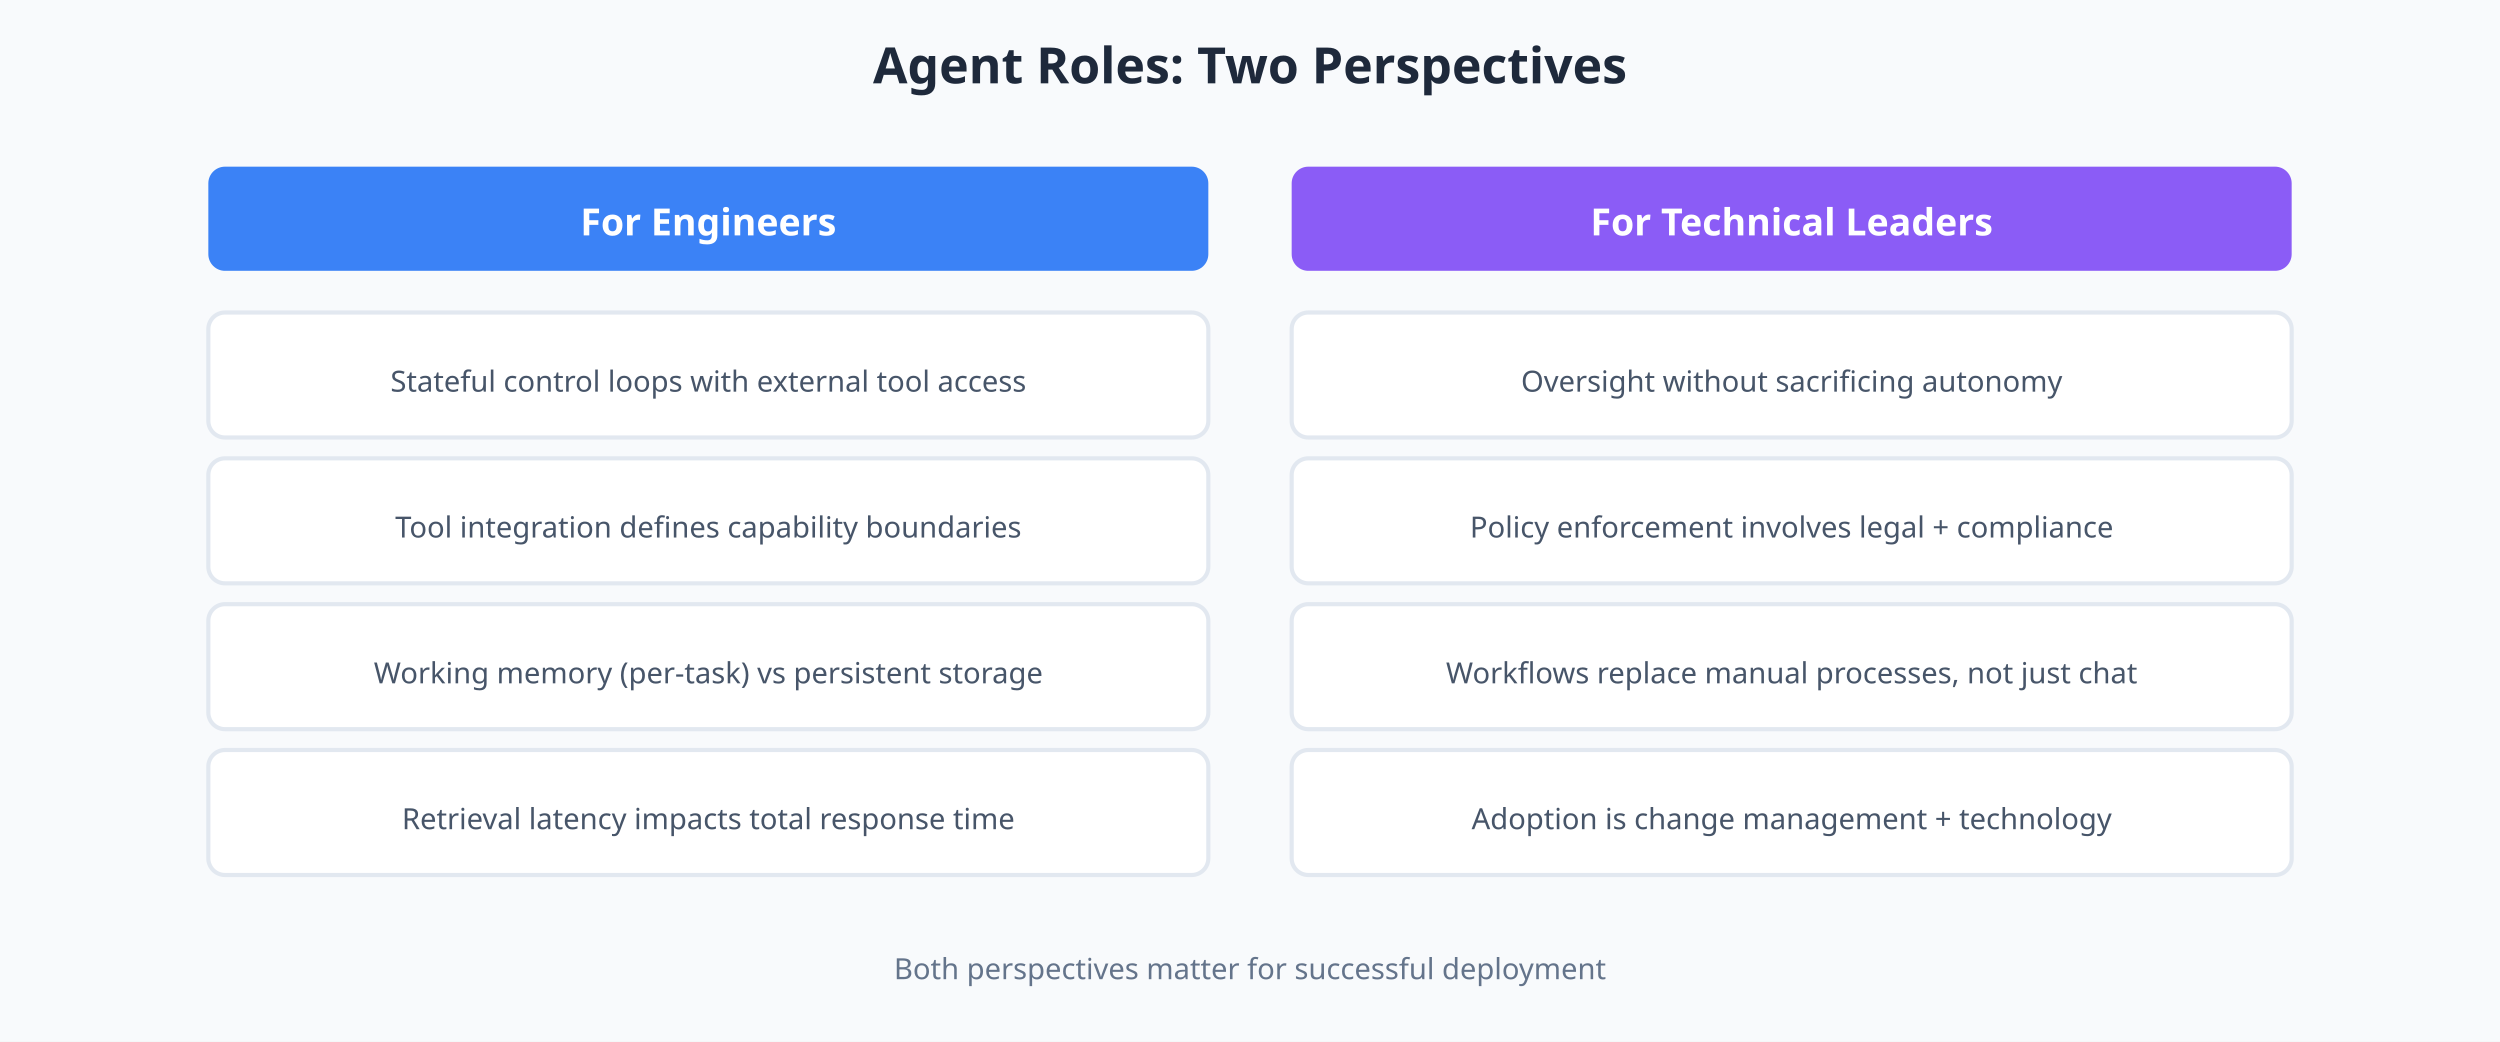
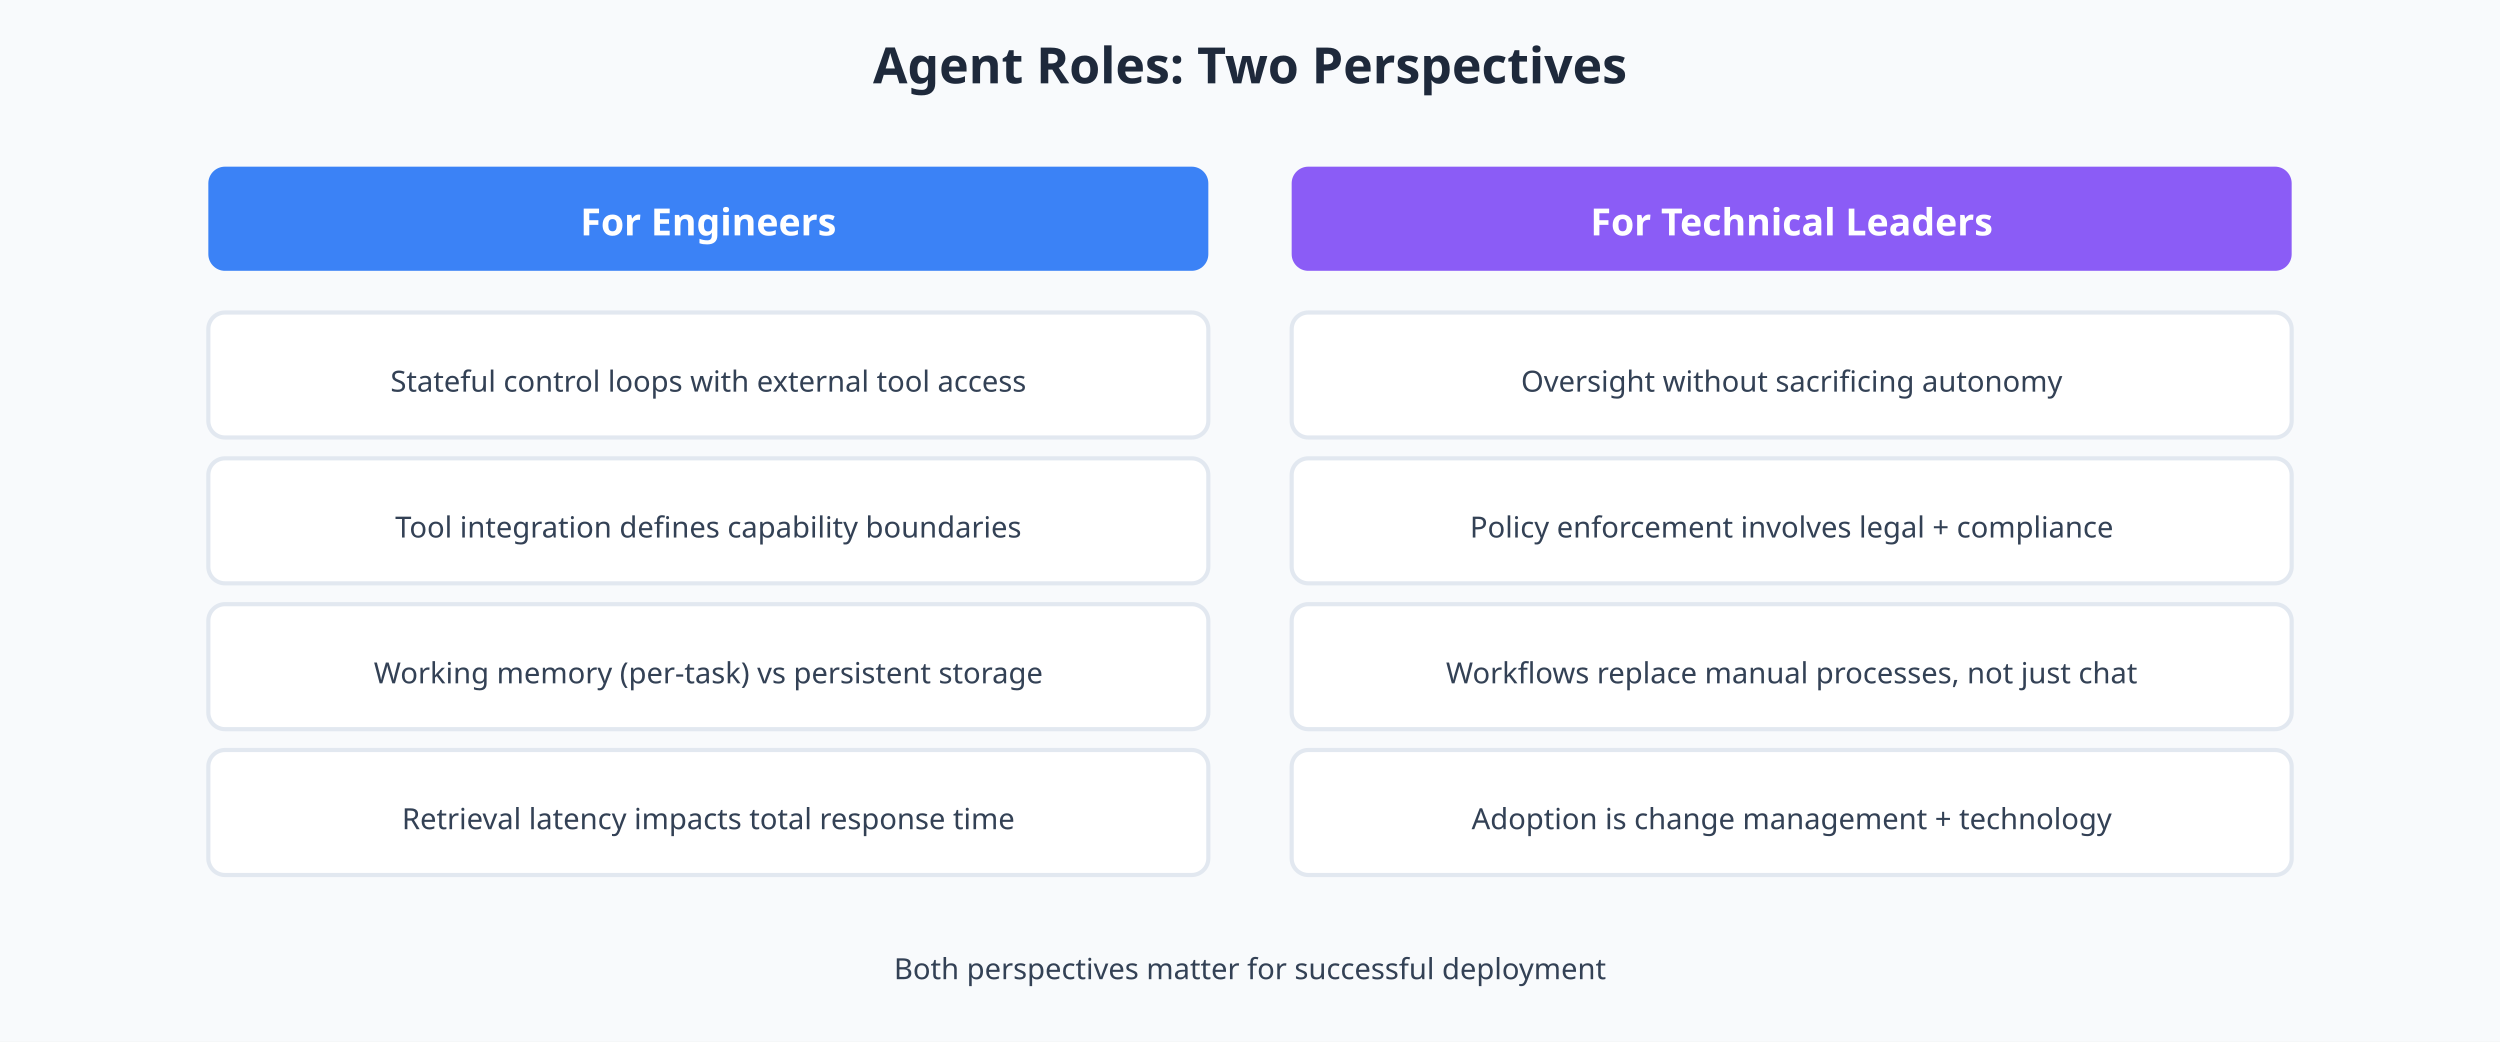
<svg xmlns="http://www.w3.org/2000/svg" viewBox="0 0 1200 500" width="1200" height="500">
  <rect width="1200" height="500" fill="#f8fafc" />
  <text x="600" y="40" text-anchor="middle" font-family="system-ui, sans-serif" font-size="24" font-weight="600" fill="#1e293b">Agent Roles: Two Perspectives</text>
  <rect x="100" y="80" width="480" height="50" rx="8" fill="#3b82f6" />
  <text x="340" y="113" text-anchor="middle" font-family="system-ui, sans-serif" font-size="18" font-weight="600" fill="#ffffff">For Engineers</text>
  <rect x="620" y="80" width="480" height="50" rx="8" fill="#8b5cf6" />
  <text x="860" y="113" text-anchor="middle" font-family="system-ui, sans-serif" font-size="18" font-weight="600" fill="#ffffff">For Technical Leaders</text>
  <rect x="100" y="150" width="480" height="60" rx="8" fill="#ffffff" stroke="#e2e8f0" stroke-width="2" />
-   <text x="340" y="188" text-anchor="middle" font-family="system-ui, sans-serif" font-size="14" fill="#475569">Stateful control loops with external tool access</text>
+   <text x="340" y="188" text-anchor="middle" font-family="system-ui, sans-serif" font-size="14" fill="#334155">Stateful control loops with external tool access</text>
  <rect x="100" y="220" width="480" height="60" rx="8" fill="#ffffff" stroke="#e2e8f0" stroke-width="2" />
-   <text x="340" y="258" text-anchor="middle" font-family="system-ui, sans-serif" font-size="14" fill="#475569">Tool integration defines capability boundaries</text>
+   <text x="340" y="258" text-anchor="middle" font-family="system-ui, sans-serif" font-size="14" fill="#334155">Tool integration defines capability boundaries</text>
  <rect x="100" y="290" width="480" height="60" rx="8" fill="#ffffff" stroke="#e2e8f0" stroke-width="2" />
-   <text x="340" y="328" text-anchor="middle" font-family="system-ui, sans-serif" font-size="14" fill="#475569">Working memory (per-task) vs persistent storage</text>
+   <text x="340" y="328" text-anchor="middle" font-family="system-ui, sans-serif" font-size="14" fill="#334155">Working memory (per-task) vs persistent storage</text>
  <rect x="100" y="360" width="480" height="60" rx="8" fill="#ffffff" stroke="#e2e8f0" stroke-width="2" />
-   <text x="340" y="398" text-anchor="middle" font-family="system-ui, sans-serif" font-size="14" fill="#475569">Retrieval latency impacts total response time</text>
+   <text x="340" y="398" text-anchor="middle" font-family="system-ui, sans-serif" font-size="14" fill="#334155">Retrieval latency impacts total response time</text>
  <rect x="620" y="150" width="480" height="60" rx="8" fill="#ffffff" stroke="#e2e8f0" stroke-width="2" />
-   <text x="860" y="188" text-anchor="middle" font-family="system-ui, sans-serif" font-size="14" fill="#475569">Oversight without sacrificing autonomy</text>
+   <text x="860" y="188" text-anchor="middle" font-family="system-ui, sans-serif" font-size="14" fill="#334155">Oversight without sacrificing autonomy</text>
  <rect x="620" y="220" width="480" height="60" rx="8" fill="#ffffff" stroke="#e2e8f0" stroke-width="2" />
-   <text x="860" y="258" text-anchor="middle" font-family="system-ui, sans-serif" font-size="14" fill="#475569">Policy enforcement involves legal + compliance</text>
+   <text x="860" y="258" text-anchor="middle" font-family="system-ui, sans-serif" font-size="14" fill="#334155">Policy enforcement involves legal + compliance</text>
  <rect x="620" y="290" width="480" height="60" rx="8" fill="#ffffff" stroke="#e2e8f0" stroke-width="2" />
-   <text x="860" y="328" text-anchor="middle" font-family="system-ui, sans-serif" font-size="14" fill="#475569">Workflows replace manual processes, not just chat</text>
+   <text x="860" y="328" text-anchor="middle" font-family="system-ui, sans-serif" font-size="14" fill="#334155">Workflows replace manual processes, not just chat</text>
  <rect x="620" y="360" width="480" height="60" rx="8" fill="#ffffff" stroke="#e2e8f0" stroke-width="2" />
-   <text x="860" y="398" text-anchor="middle" font-family="system-ui, sans-serif" font-size="14" fill="#475569">Adoption is change management + technology</text>
-   <text x="600" y="470" text-anchor="middle" font-family="system-ui, sans-serif" font-size="14" fill="#64748b">Both perspectives matter for successful deployment</text>
+   <text x="860" y="398" text-anchor="middle" font-family="system-ui, sans-serif" font-size="14" fill="#334155">Adoption is change management + technology</text>
+   <text x="600" y="470" text-anchor="middle" font-family="system-ui, sans-serif" font-size="14" fill="#334155">Both perspectives matter for successful deployment</text>
</svg>
